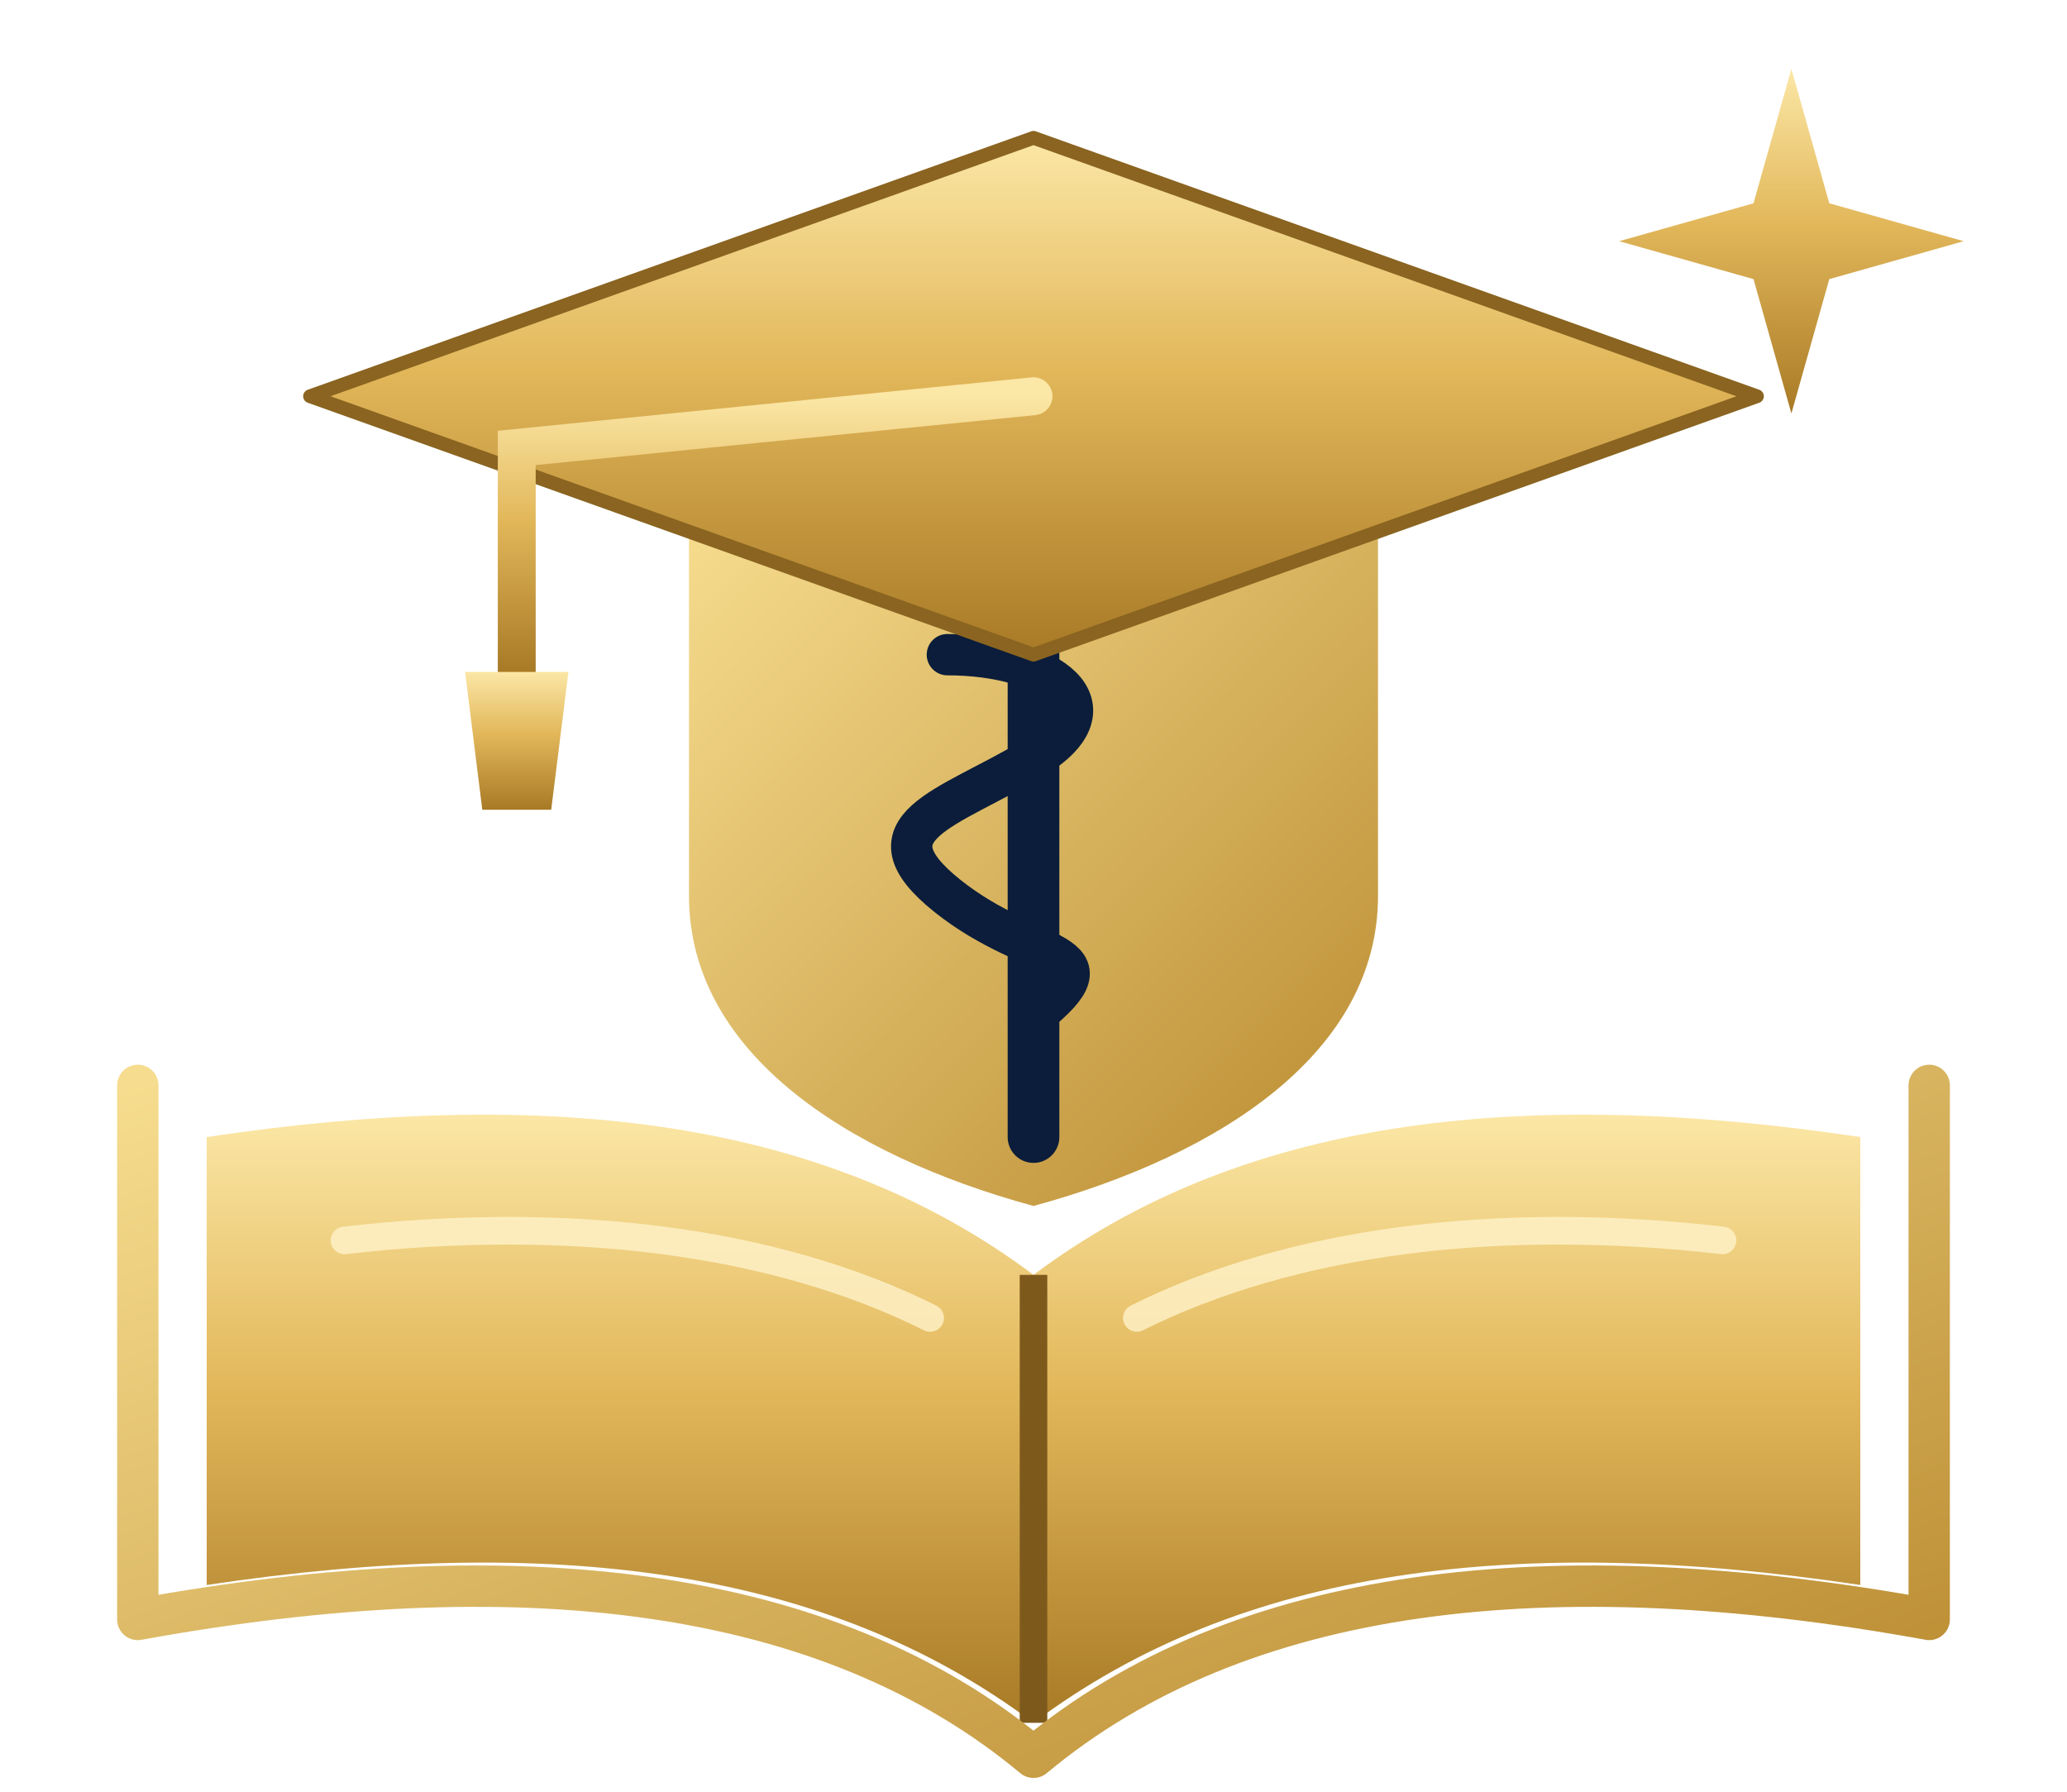
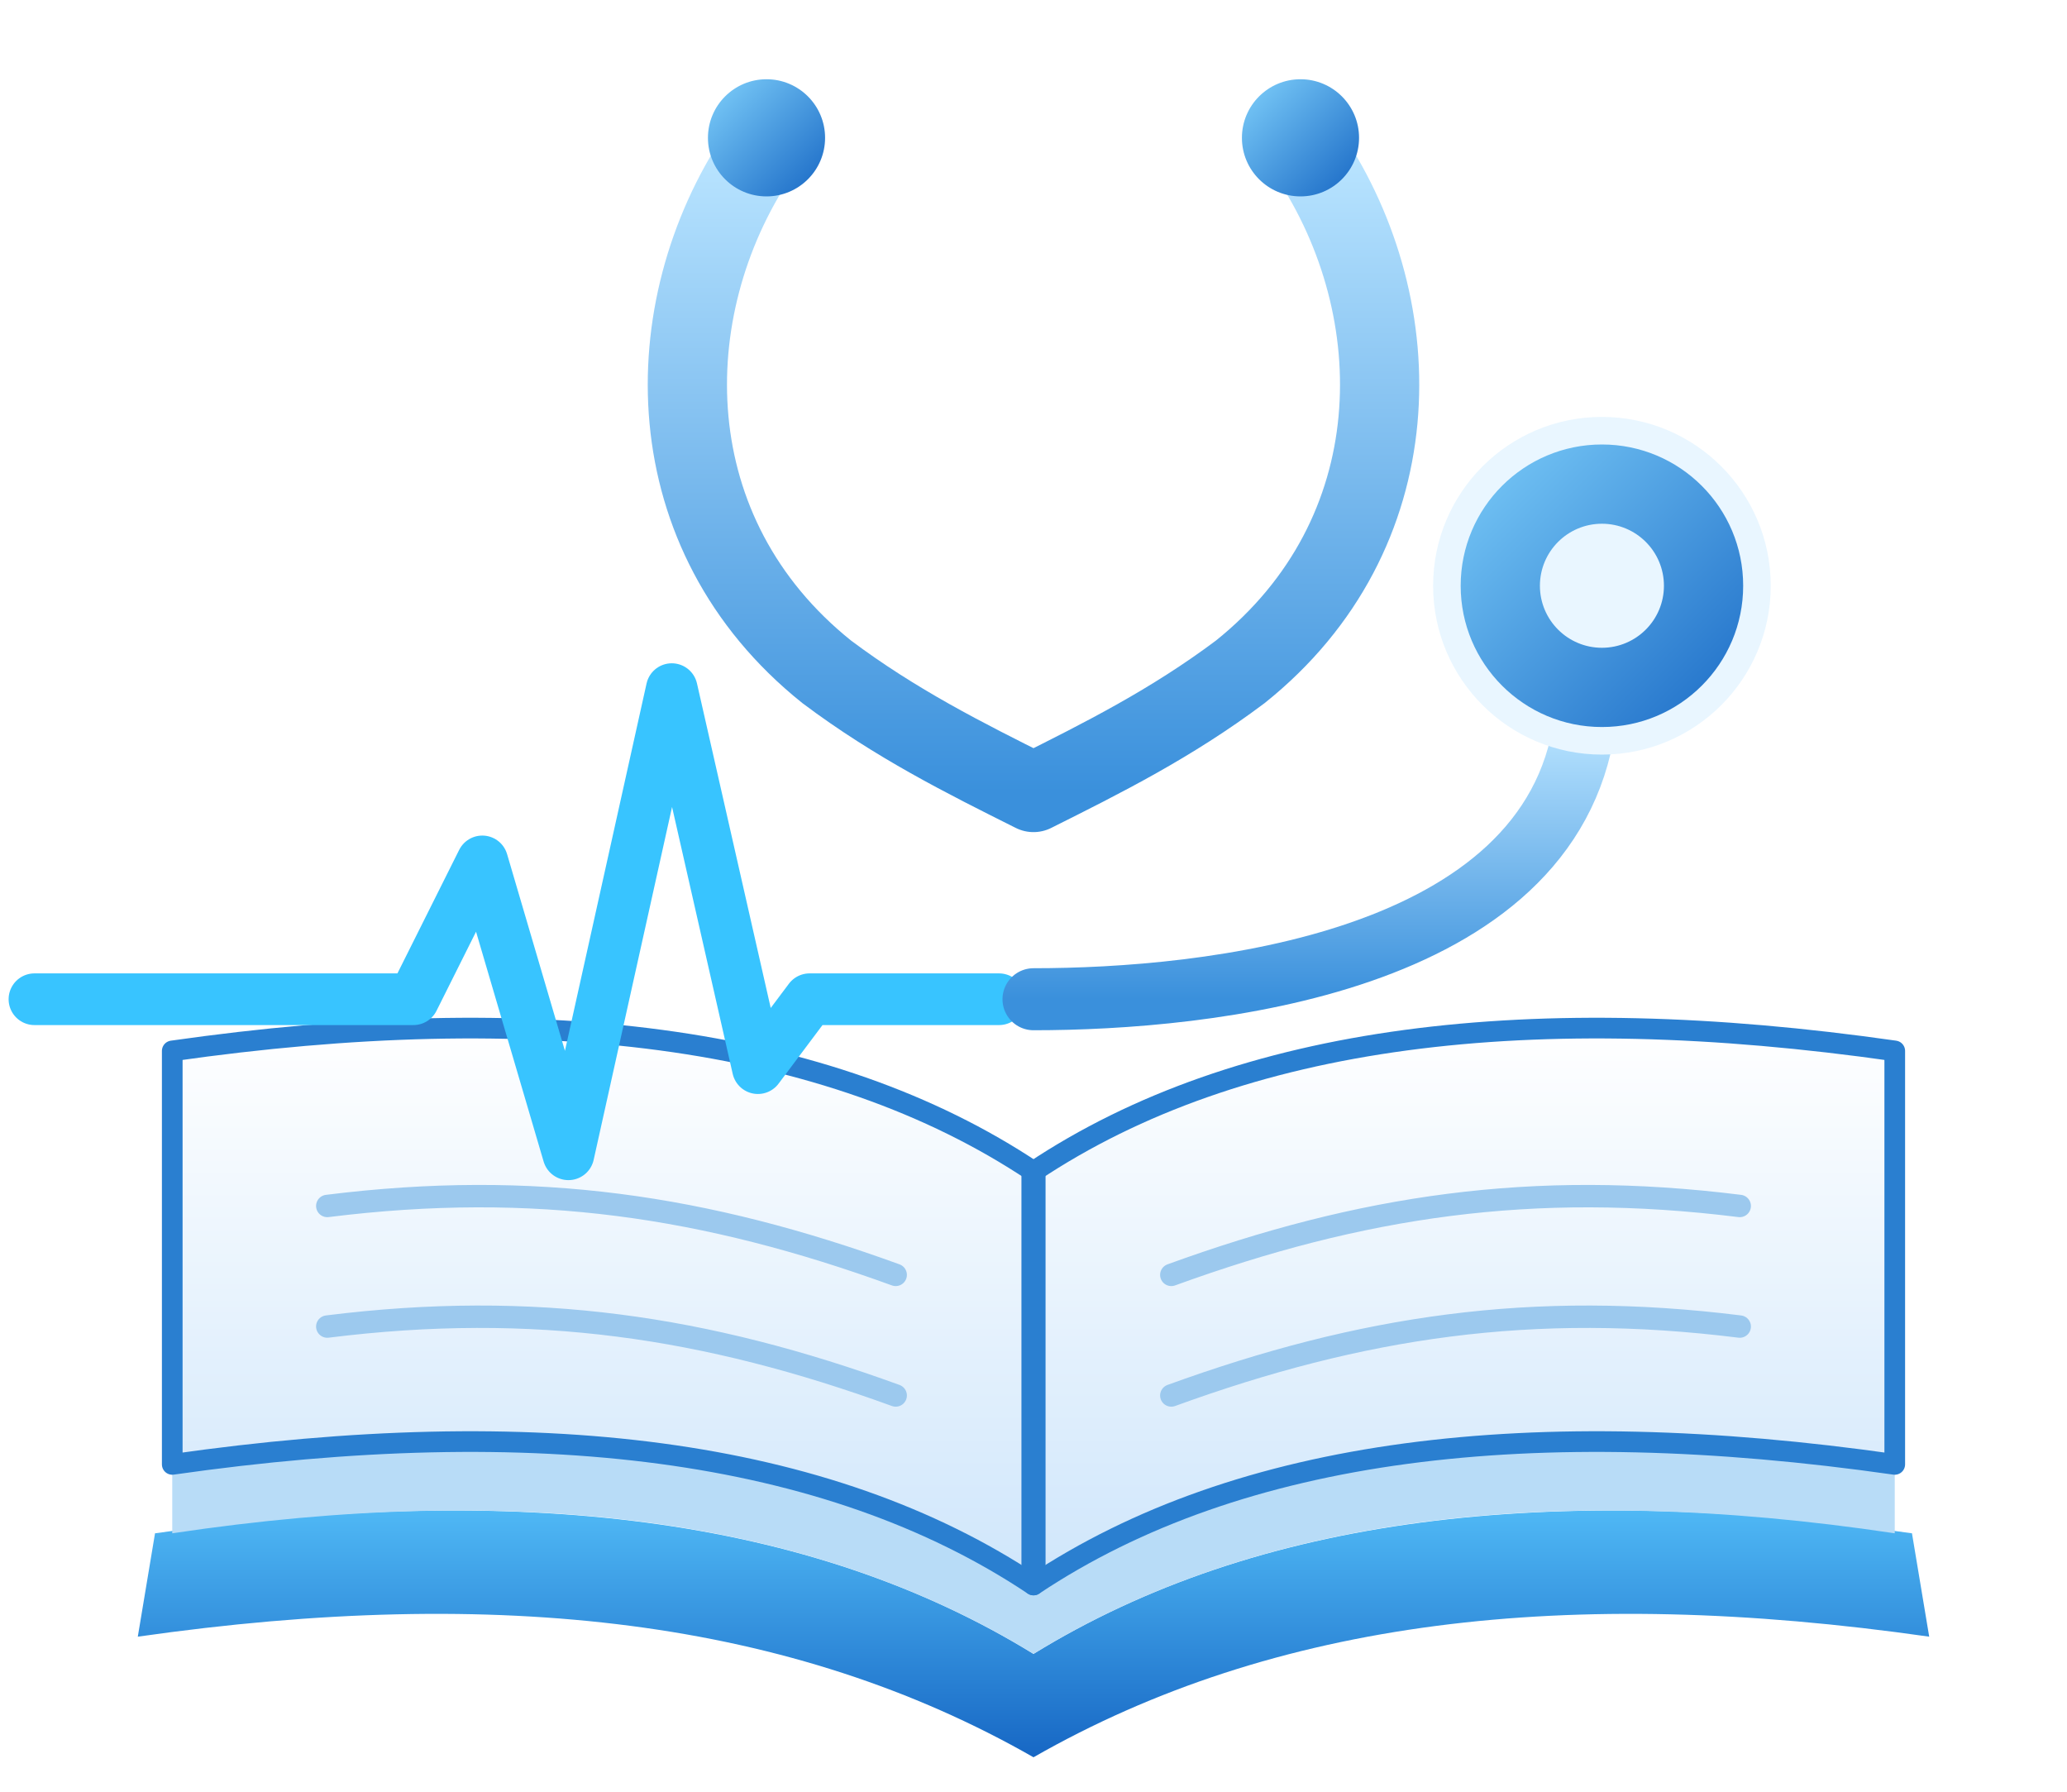
<svg xmlns="http://www.w3.org/2000/svg" viewBox="0 0 120 104">
  <defs>
-     <linearGradient id="g" x1="0" y1="0" x2="0" y2="1">
-       <stop offset="0" stop-color="#fbe7a6" />
-       <stop offset=".45" stop-color="#e2b75a" />
-       <stop offset="1" stop-color="#a87a26" />
+     <linearGradient id="pg" x1="0" y1="0" x2="0" y2="1">
+       <stop offset="0" stop-color="#ffffff" />
+       <stop offset="1" stop-color="#cfe6fb" />
    </linearGradient>
-     <linearGradient id="g2" x1="0" y1="0" x2="1" y2="1">
-       <stop offset="0" stop-color="#f6dc8e" />
-       <stop offset="1" stop-color="#b98a2f" />
+     <linearGradient id="cv" x1="0" y1="0" x2="0" y2="1">
+       <stop offset="0" stop-color="#4fb8f5" />
+       <stop offset="1" stop-color="#1767c4" />
+     </linearGradient>
+     <linearGradient id="tb" x1="0" y1="0" x2="0" y2="1">
+       <stop offset="0" stop-color="#b9e4ff" />
+       <stop offset="1" stop-color="#3a90dc" />
+     </linearGradient>
+     <linearGradient id="cp" x1="0" y1="0" x2="1" y2="1">
+       <stop offset="0" stop-color="#7fd0fb" />
+       <stop offset="1" stop-color="#1767c4" />
    </linearGradient>
  </defs>
-   <path d="M104 4l2.2 7.8L114 14l-7.8 2.2L104 24l-2.2-7.8L94 14l7.8-2.2z" fill="url(#g)" />
-   <path d="M40 30h40v22c0 9-9 15-20 18-11-3-20-9-20-18z" fill="url(#g2)" />
-   <path d="M60 32v34" stroke="#0b1d3a" stroke-width="3" stroke-linecap="round" />
-   <path d="M55 38c6 0 10 3 5 6s-10 4-5 8 10 3 5 7" fill="none" stroke="#0b1d3a" stroke-width="2.4" stroke-linecap="round" />
-   <circle cx="60" cy="33" r="2.6" fill="#0b1d3a" />
-   <path d="M60 8l42 15-42 15-42-15z" fill="url(#g)" stroke="#8a6420" stroke-width=".8" stroke-linejoin="round" />
-   <path d="M60 23l-30 3v13" fill="none" stroke="url(#g)" stroke-width="2.2" stroke-linecap="round" />
-   <path d="M27 39h6l-1 8h-4z" fill="url(#g)" />
-   <path d="M60 74c-12-9-28-11-48-8V92c20-3 36-1 48 8z" fill="url(#g)" />
-   <path d="M60 74c12-9 28-11 48-8V92c-20-3-36-1-48 8z" fill="url(#g)" />
-   <path d="M60 74v26" stroke="#7d5a1c" stroke-width="1.6" />
-   <path d="M20 72c13-1.5 25 0 34 4.5M66 76.5c9-4.5 21-6 34-4.5" fill="none" stroke="#fff3c9" stroke-width="1.6" stroke-linecap="round" opacity=".8" />
-   <path d="M8 63v31c22-4 40-2 52 8 12-10 30-12 52-8V63" fill="none" stroke="url(#g2)" stroke-width="2.4" stroke-linecap="round" stroke-linejoin="round" />
+   <path d="M60 96c-13-8-30-10-51-7l-1 6c21-3 38-1 52 7 14-8 31-10 52-7l-1-6c-21-3-38-1-51 7z" fill="url(#cv)" />
+   <path d="M60 92c-13-8-30-10-50-7v4c20-3 37-1 50 7 13-8 30-10 50-7v-4c-20-3-37-1-50 7z" fill="#b8dcf7" />
+   <path d="M60 68c-12-8-29-10-50-7v24c21-3 38-1 50 7z" fill="url(#pg)" stroke="#2a7fd0" stroke-width="1.2" stroke-linejoin="round" />
+   <path d="M60 68c12-8 29-10 50-7v24c-21-3-38-1-50 7z" fill="url(#pg)" stroke="#2a7fd0" stroke-width="1.2" stroke-linejoin="round" />
+   <path d="M60 68v24" stroke="#2a7fd0" stroke-width="1.4" />
+   <path d="M19 70c12-1.5 22 0 33 4M19 77c12-1.5 22 0 33 4M68 74c11-4 21-5.5 33-4M68 81c11-4 21-5.5 33-4" fill="none" stroke="#9cc9ee" stroke-width="1.3" stroke-linecap="round" />
+   <path d="M2 58h22l4-8 5 17 6-27 5 22 3-4h11" fill="none" stroke="#38c4ff" stroke-width="3" stroke-linecap="round" stroke-linejoin="round" />
+   <path d="M44 9c-6 9-6 22 4 30 4 3 8 5 12 7M76 9c6 9 6 22-4 30-4 3-8 5-12 7" fill="none" stroke="url(#tb)" stroke-width="4.6" stroke-linecap="round" />
+   <path d="M60 46v22" stroke="url(#tb)" stroke-width="4.6" stroke-linecap="round" />
+   <path d="M60 58c10 0 30-2 32-16" fill="none" stroke="url(#tb)" stroke-width="3.6" stroke-linecap="round" />
+   <circle cx="44.5" cy="8" r="3.4" fill="url(#cp)" />
+   <circle cx="75.5" cy="8" r="3.4" fill="url(#cp)" />
+   <circle cx="93" cy="34" r="9" fill="url(#cp)" stroke="#e9f6ff" stroke-width="1.6" />
+   <circle cx="93" cy="34" r="3.6" fill="#e9f6ff" />
</svg>
